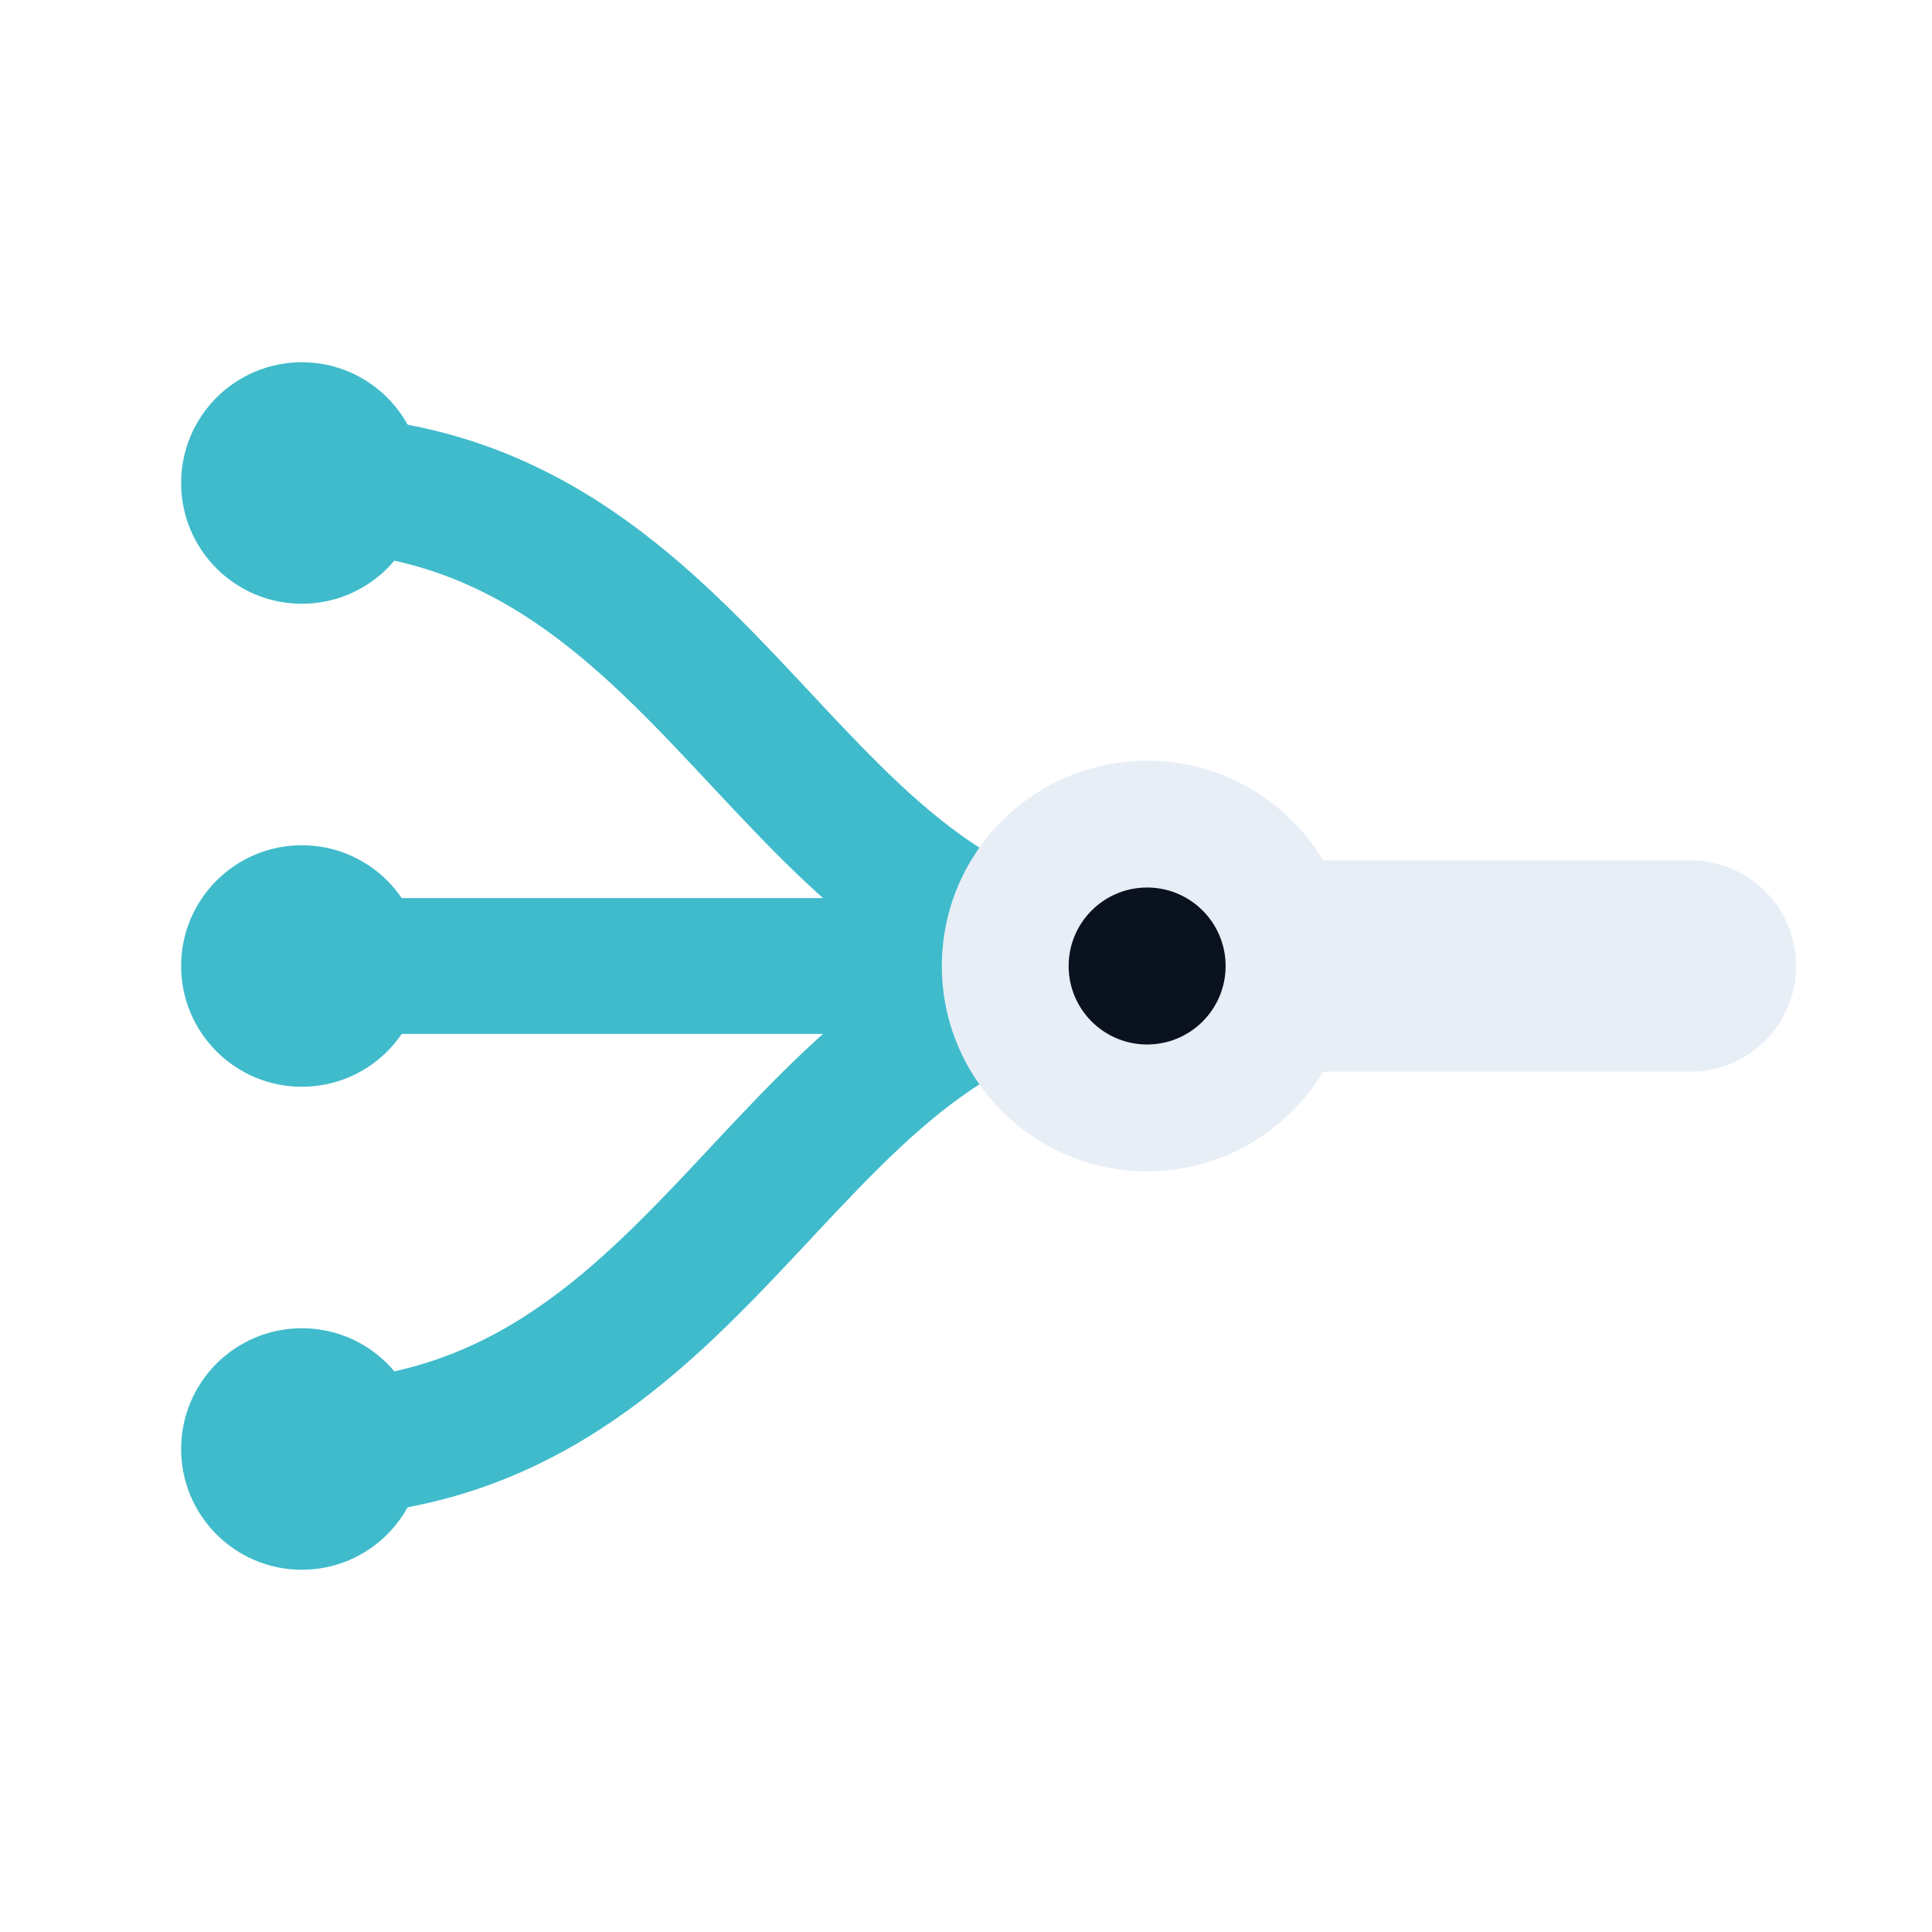
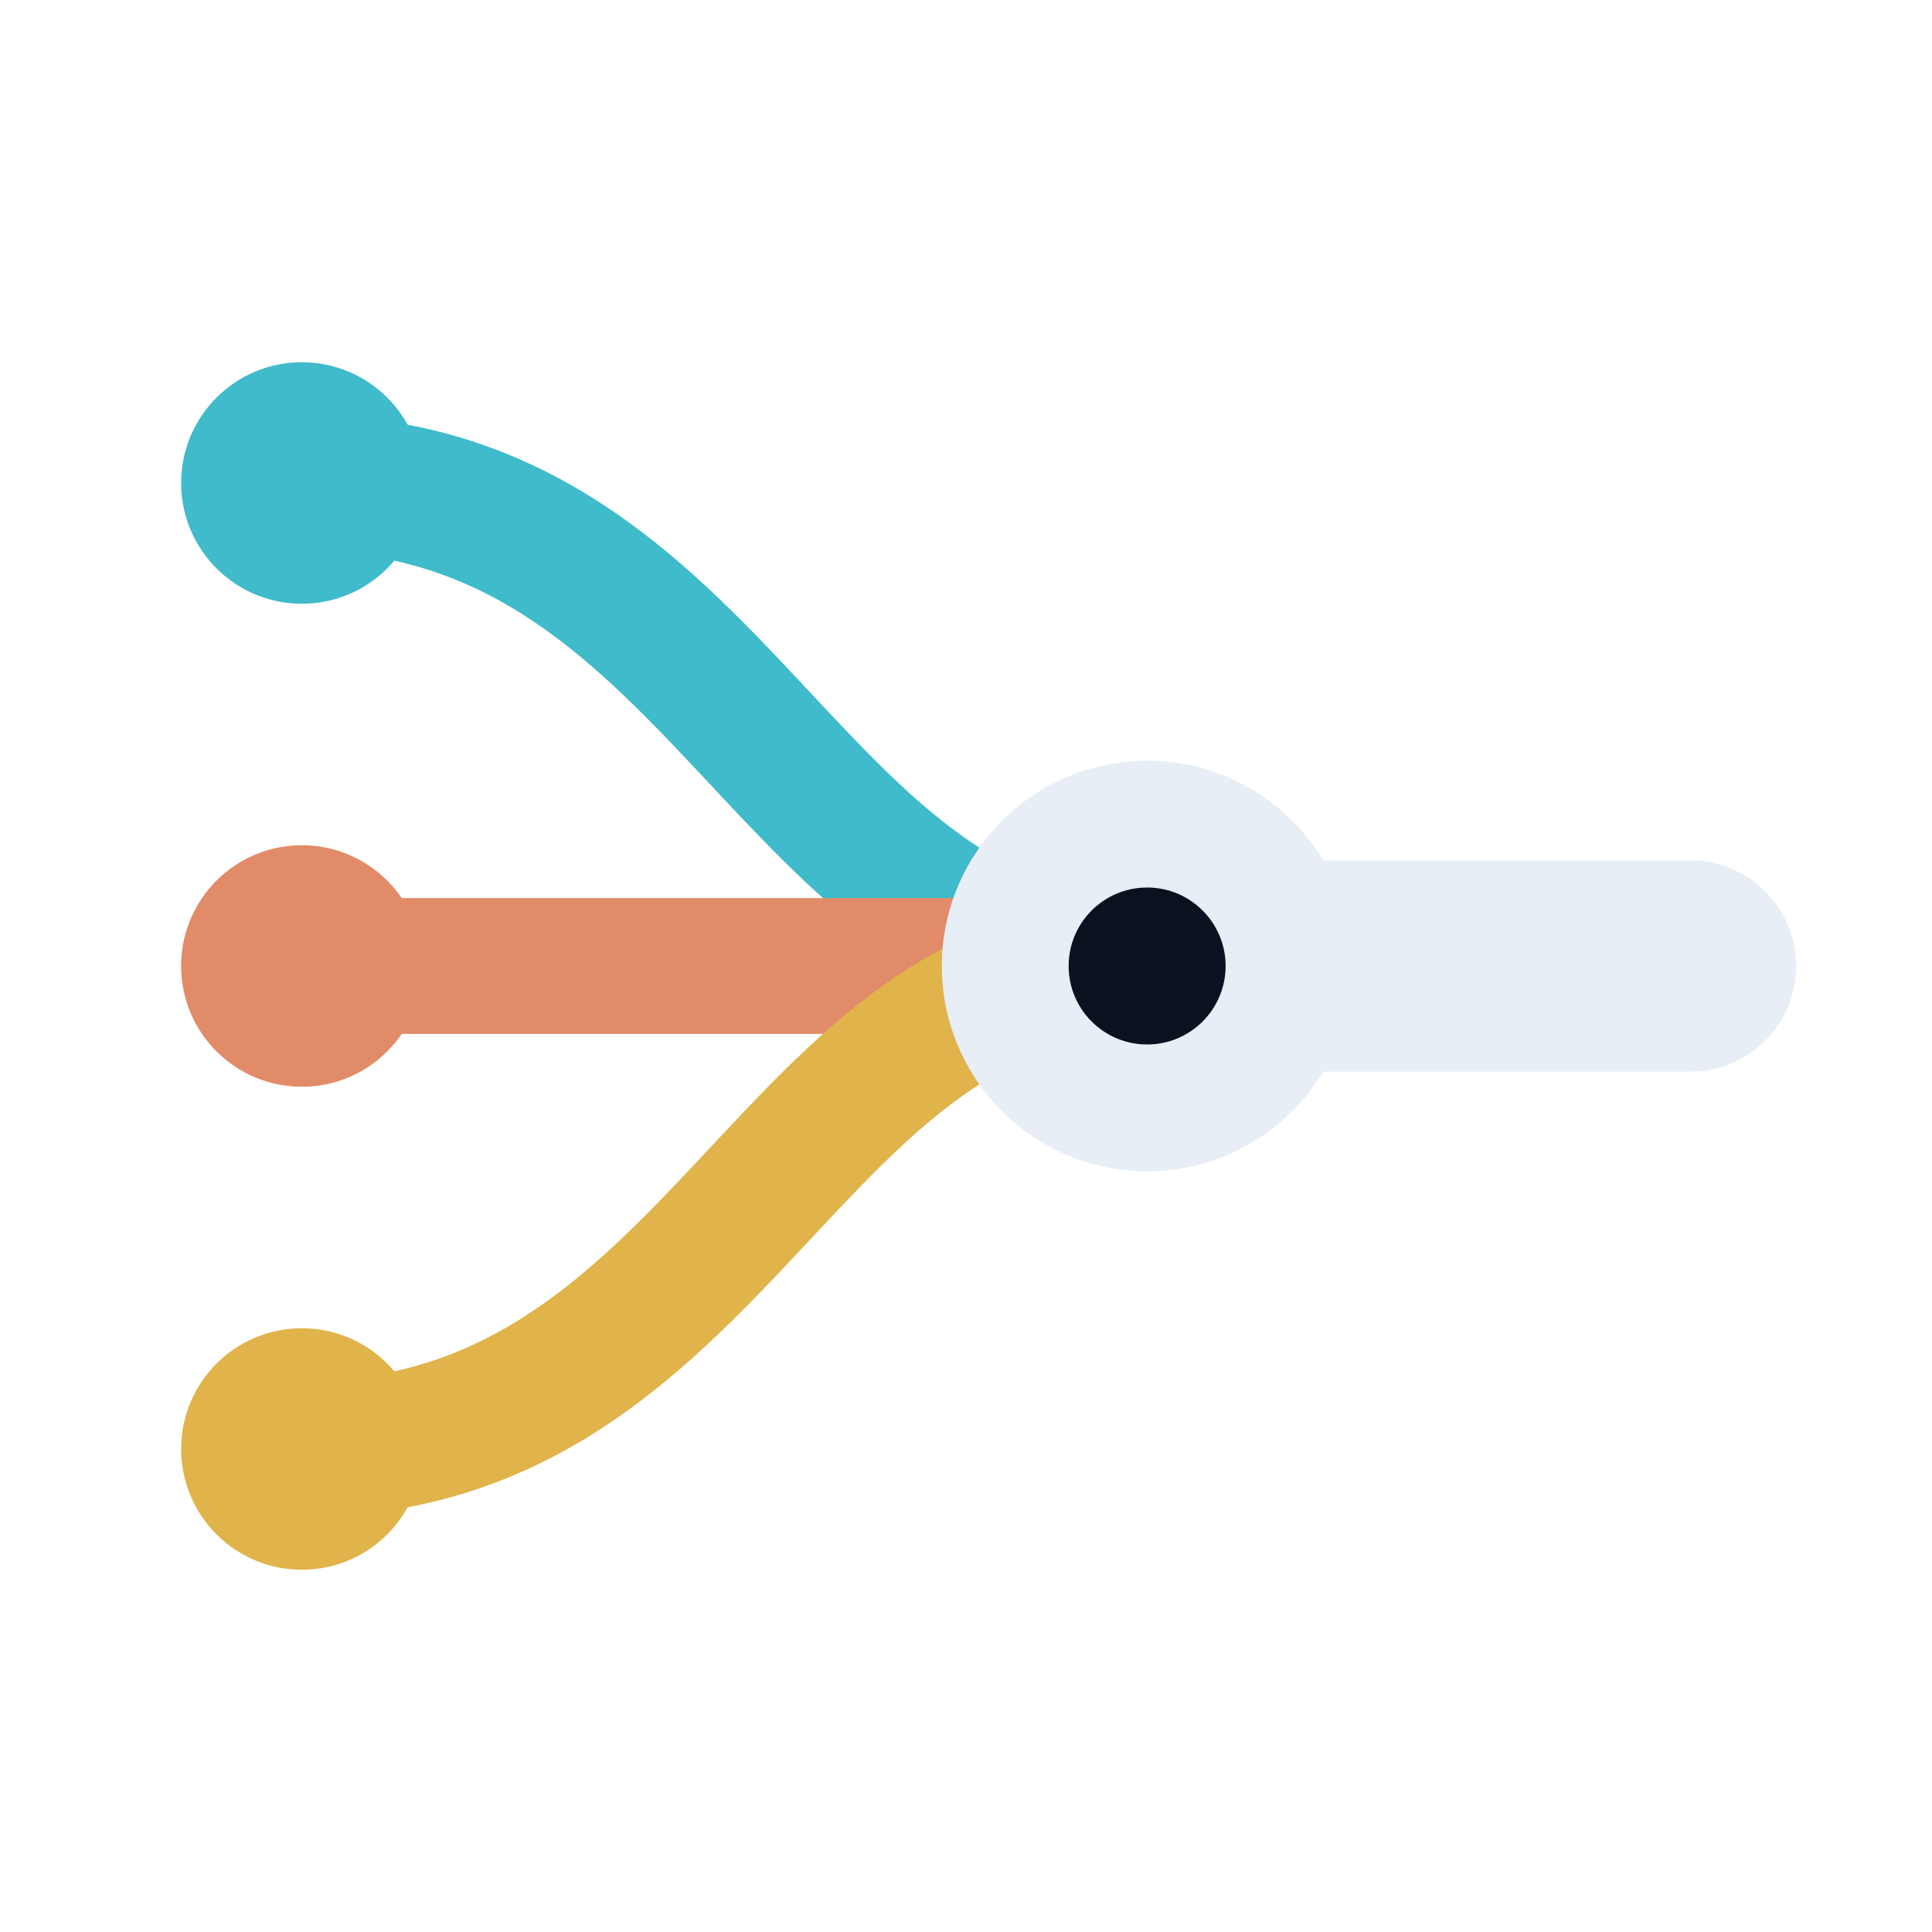
<svg xmlns="http://www.w3.org/2000/svg" viewBox="0 0 32 32" fill="none" stroke-linecap="round" stroke-linejoin="round">
  <path d="M5 8 C12 8 13 16 19 16" stroke="#3FBBCB" stroke-width="2.25" />
-   <path d="M5 16 C10 16 14 16 19 16" stroke="#3FBBCB" stroke-width="2.25" />
-   <path d="M5 24 C12 24 13 16 19 16" stroke="#3FBBCB" stroke-width="2.25" />
+   <path d="M5 16 C10 16 14 16 19 16" stroke="#E28B68" stroke-width="2.25" />
+   <path d="M5 24 C12 24 13 16 19 16" stroke="#E0B44A" stroke-width="2.25" />
  <path d="M19 16 H28" stroke="#E8EEF6" stroke-width="3.5" />
  <circle cx="5" cy="8" r="2" fill="#3FBBCB" />
-   <circle cx="5" cy="16" r="2" fill="#3FBBCB" />
-   <circle cx="5" cy="24" r="2" fill="#3FBBCB" />
+   <circle cx="5" cy="16" r="2" fill="#E28B68" />
+   <circle cx="5" cy="24" r="2" fill="#E0B44A" />
  <circle cx="19" cy="16" r="3.4" fill="#E8EEF6" />
  <circle cx="19" cy="16" r="1.3" fill="#0A1220" />
</svg>
